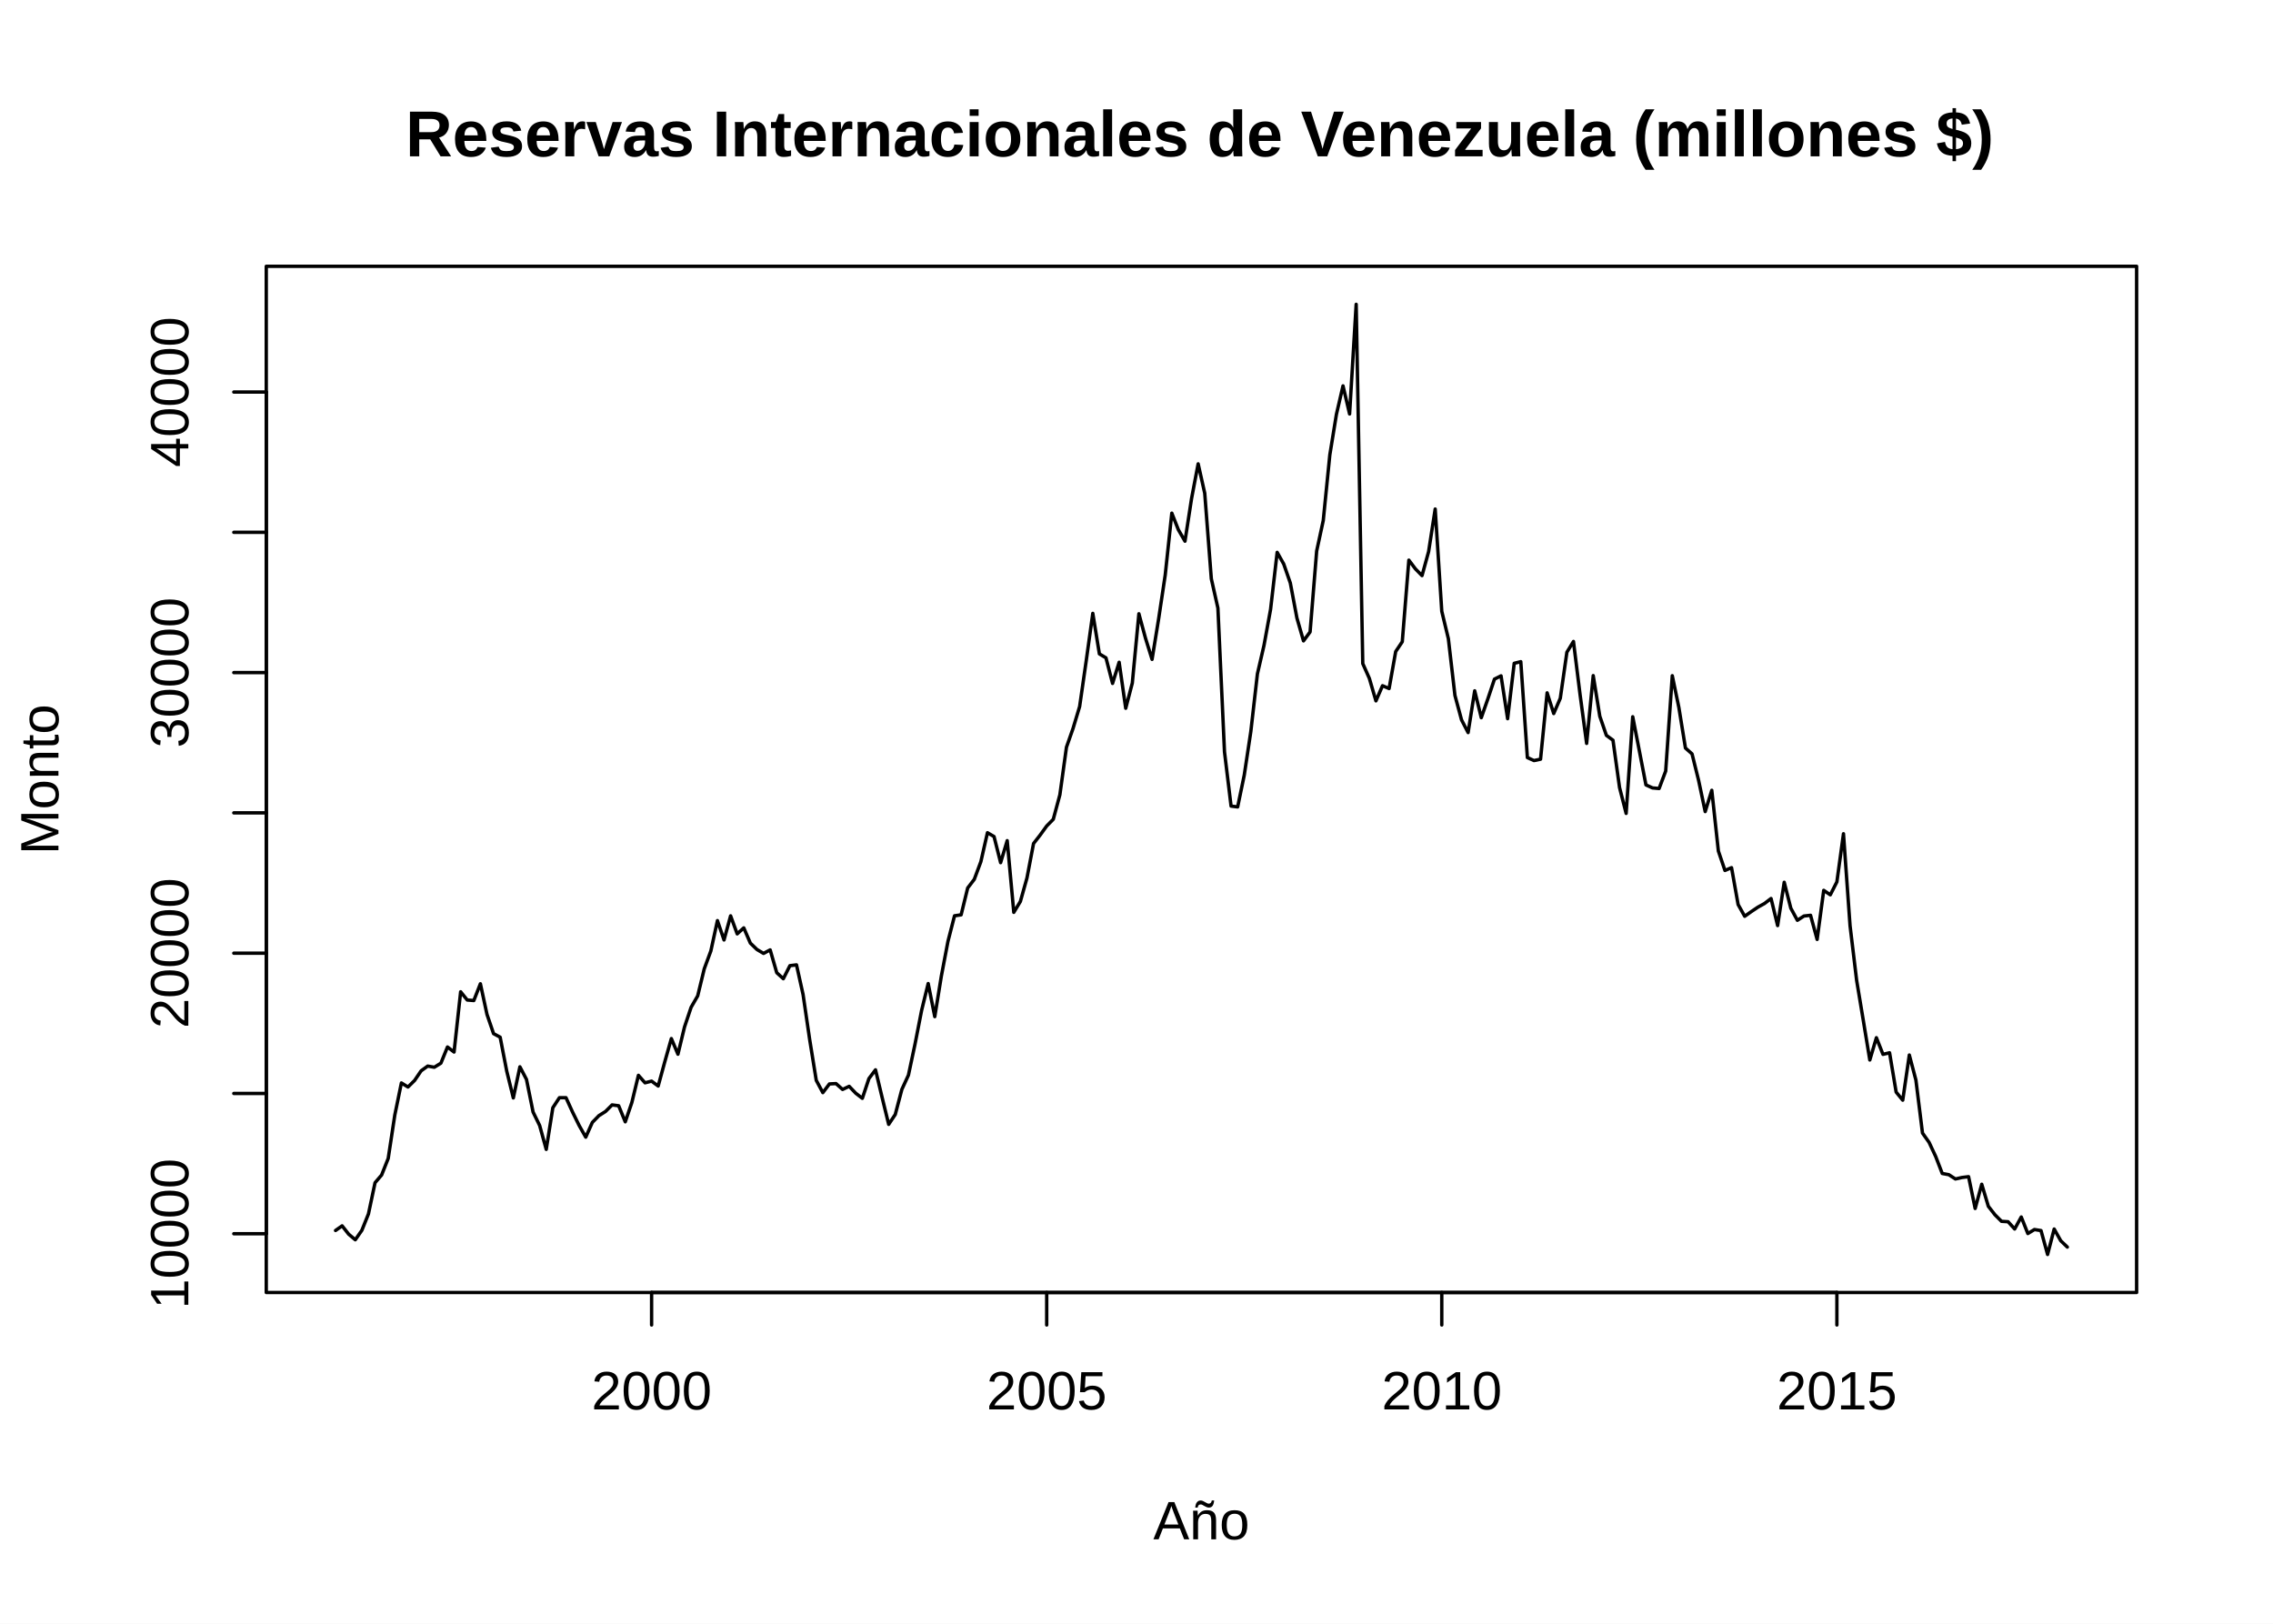
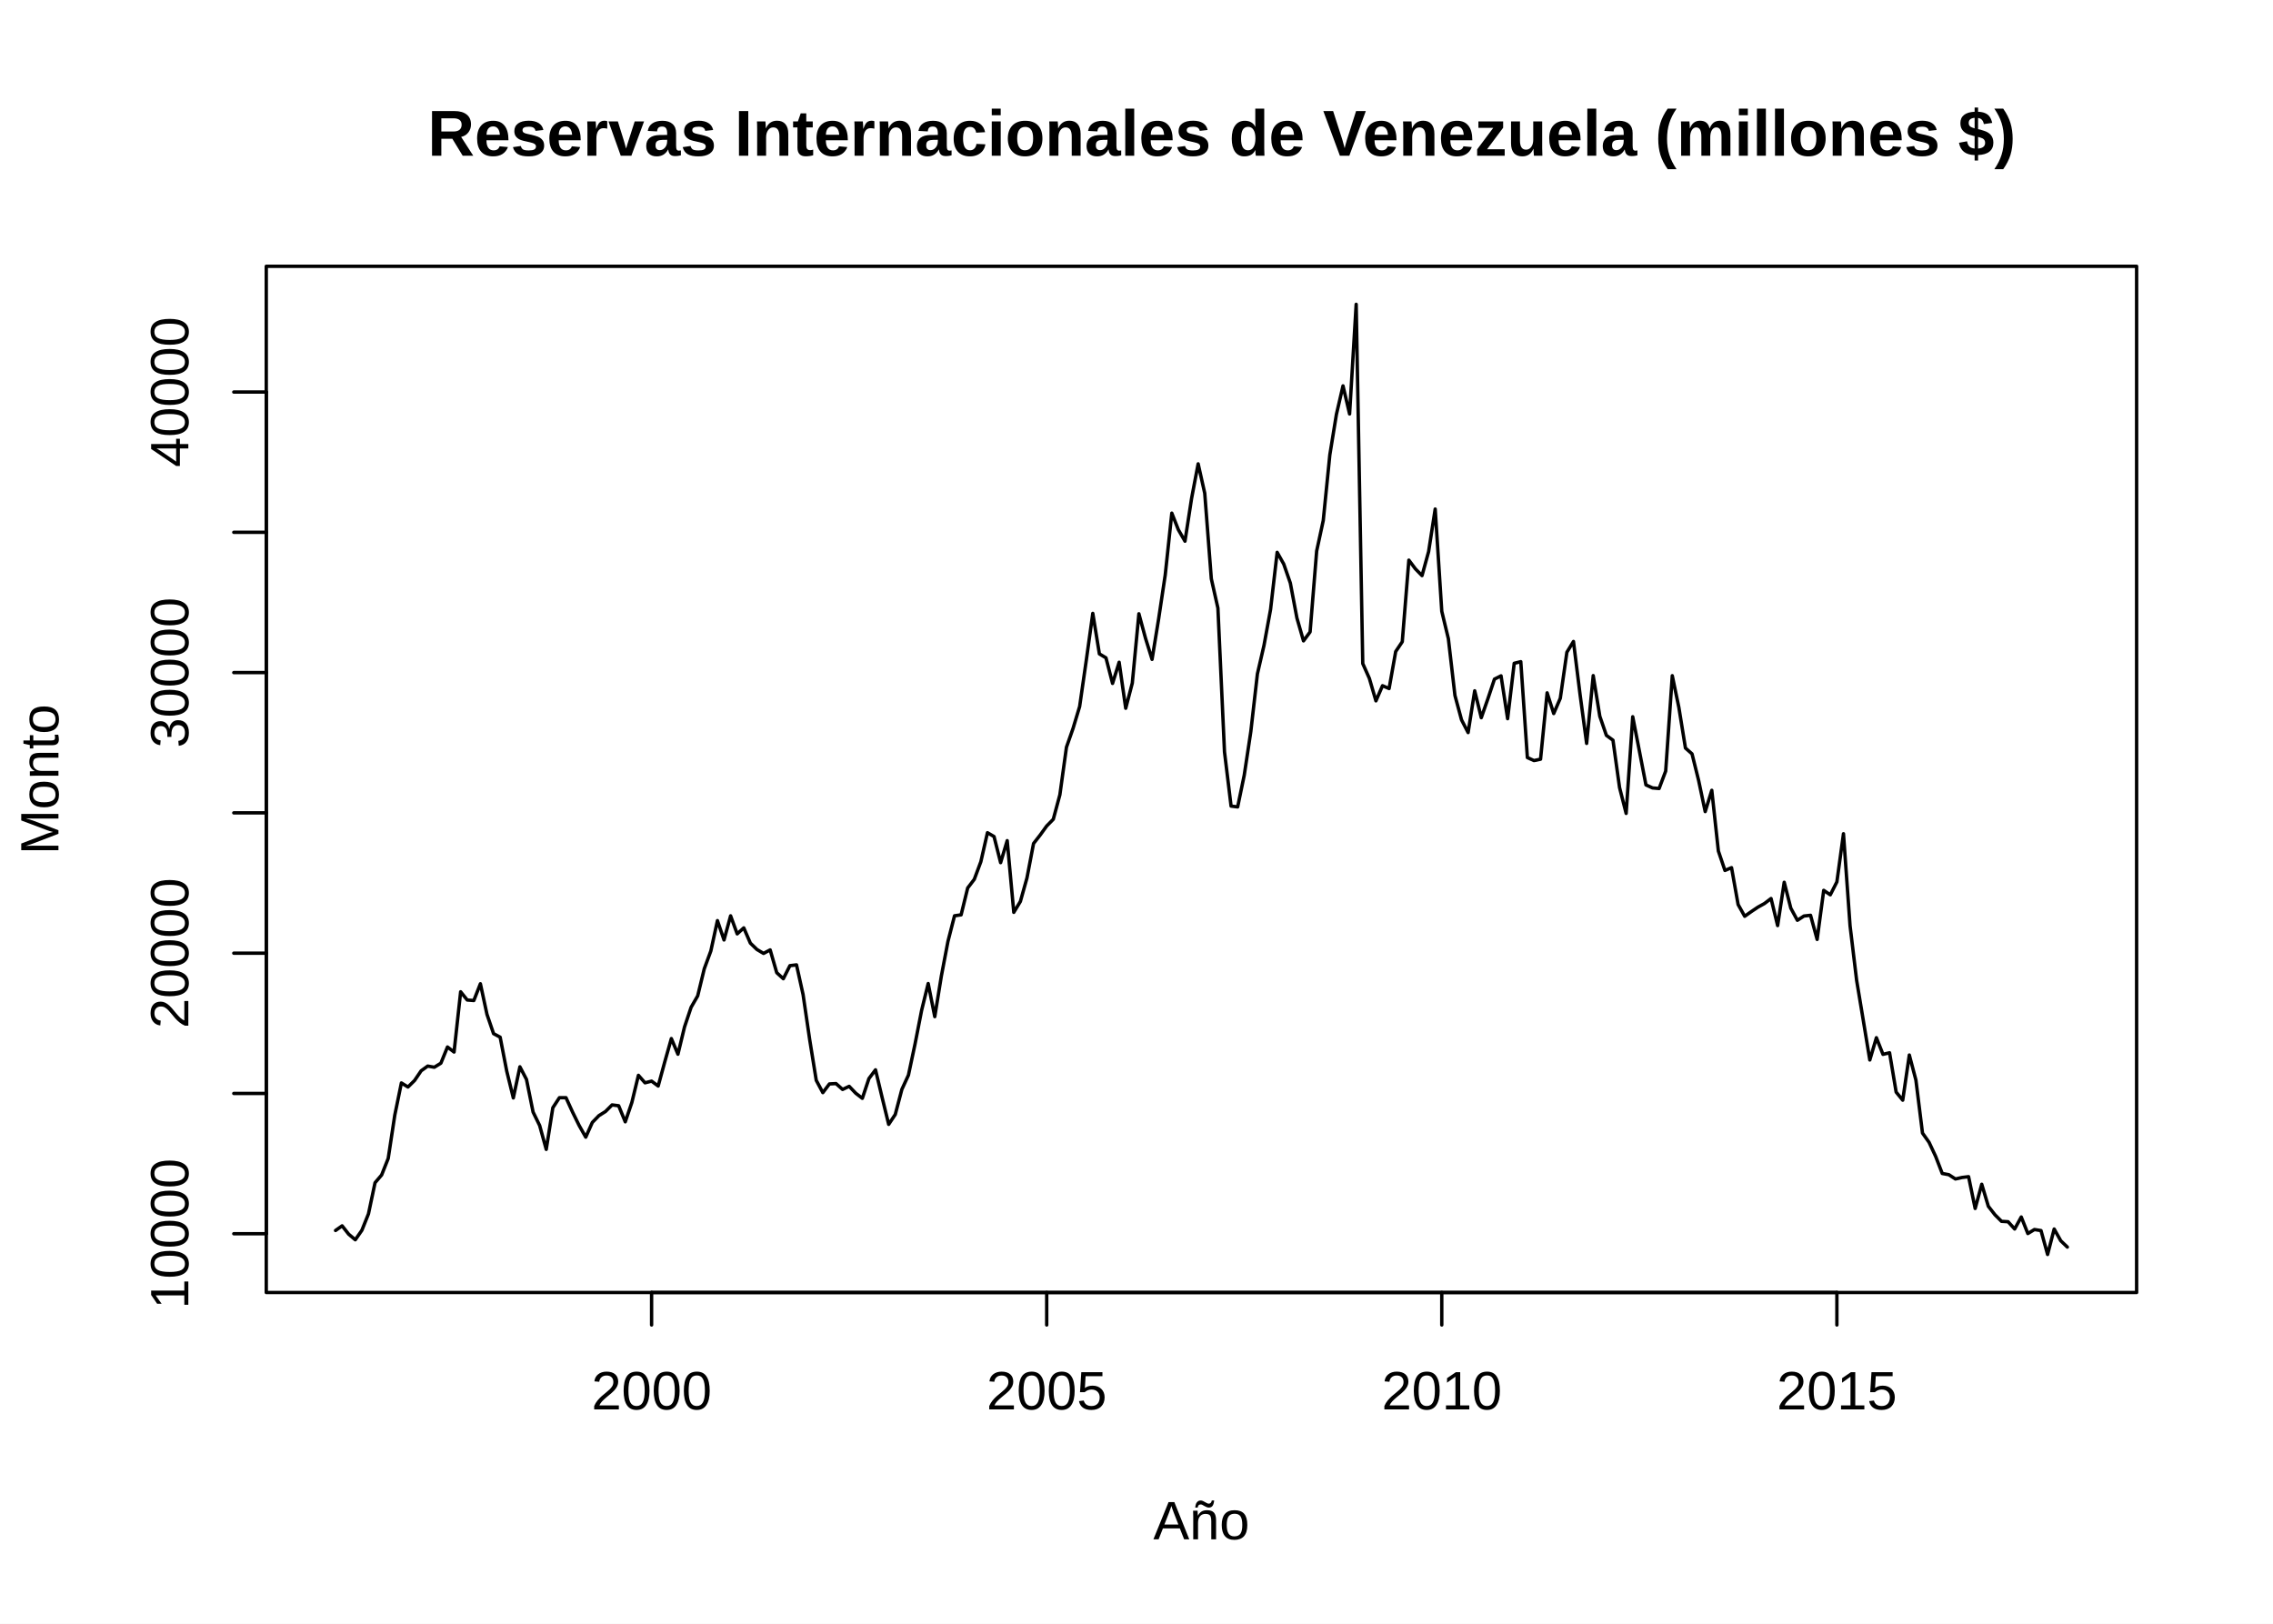
<svg xmlns="http://www.w3.org/2000/svg" viewBox="0 0 504.00 360.00">
  <defs>
    <style type="text/css">
-     line, polyline, path, rect, circle {
+     line, polyline, polygon, path, rect, circle {
      fill: none;
      stroke: #000000;
      stroke-linecap: round;
      stroke-linejoin: round;
      stroke-miterlimit: 10.00;
    }
  </style>
  </defs>
  <rect width="100%" height="100%" style="stroke: none; fill: #FFFFFF;" />
  <defs>
    <clipPath id="cpNTkuMDR8NDczLjc2fDI4Ni41Nnw1OS4wNA==">
      <rect x="59.04" y="59.04" width="414.72" height="227.52" />
    </clipPath>
  </defs>
  <polyline points="74.40,272.81 75.86,271.78 77.32,273.64 78.78,274.87 80.24,272.77 81.70,269.13 83.16,262.22 84.62,260.51 86.08,256.83 87.54,247.22 89.00,240.10 90.46,241.00 91.92,239.56 93.38,237.41 94.84,236.36 96.30,236.62 97.76,235.72 99.22,232.13 100.68,233.25 102.14,219.89 103.60,221.71 105.06,221.83 106.52,218.11 107.98,224.90 109.44,229.17 110.90,229.95 112.36,237.48 113.82,243.42 115.28,236.52 116.74,239.32 118.20,246.55 119.66,249.54 121.12,254.83 122.58,245.60 124.04,243.37 125.50,243.37 126.96,246.57 128.42,249.54 129.88,252.12 131.34,248.85 132.80,247.35 134.26,246.43 135.72,244.97 137.18,245.16 138.64,248.72 140.10,244.44 141.56,238.41 143.02,240.07 144.48,239.70 145.94,240.78 147.40,235.43 148.86,230.26 150.32,233.73 151.78,227.69 153.24,223.33 154.70,220.80 156.16,214.79 157.62,210.83 159.08,204.11 160.54,208.40 162.00,203.05 163.46,207.05 164.92,205.72 166.38,209.10 167.84,210.51 169.30,211.38 170.77,210.60 172.23,215.66 173.69,216.99 175.15,214.10 176.61,213.92 178.07,220.51 179.53,230.47 180.99,239.52 182.45,242.25 183.91,240.32 185.37,240.24 186.83,241.54 188.29,240.85 189.75,242.38 191.21,243.51 192.67,239.13 194.13,237.19 195.59,243.30 197.05,249.28 198.51,247.09 199.97,241.54 201.43,238.37 202.89,231.49 204.35,224.02 205.81,218.06 207.27,225.40 208.73,216.40 210.19,208.73 211.65,203.04 213.11,202.83 214.57,196.87 216.03,194.96 217.49,191.04 218.95,184.62 220.41,185.47 221.87,191.26 223.33,186.38 224.79,202.28 226.25,199.87 227.71,194.66 229.17,187.02 230.63,185.15 232.09,183.13 233.55,181.64 235.01,176.21 236.47,165.66 237.93,161.50 239.39,156.65 240.85,146.51 242.31,135.99 243.77,144.97 245.23,145.85 246.69,151.52 248.15,146.83 249.61,157.03 251.07,151.44 252.53,136.08 253.99,141.48 255.45,146.19 256.91,137.20 258.37,127.47 259.83,113.77 261.29,117.47 262.75,119.99 264.21,110.52 265.67,102.84 267.13,109.36 268.59,128.32 270.05,134.82 271.51,166.69 272.97,178.72 274.43,178.90 275.89,171.86 277.35,162.18 278.81,149.41 280.27,143.09 281.73,135.10 283.19,122.46 284.65,125.06 286.11,129.27 287.57,137.02 289.03,142.09 290.49,140.11 291.95,122.16 293.41,115.40 294.87,100.83 296.33,91.86 297.79,85.55 299.25,91.78 300.71,67.47 302.17,147.12 303.63,150.40 305.09,155.39 306.55,152.03 308.01,152.66 309.47,144.46 310.93,142.28 312.39,124.19 313.85,126.13 315.31,127.62 316.77,122.30 318.23,112.86 319.69,135.53 321.15,141.60 322.61,154.19 324.07,159.60 325.53,162.42 326.99,153.16 328.45,159.12 329.91,154.94 331.37,150.57 332.83,149.84 334.29,159.34 335.75,147.06 337.21,146.70 338.67,167.96 340.13,168.63 341.59,168.32 343.05,153.61 344.51,158.20 345.97,154.81 347.43,144.61 348.89,142.22 350.35,153.96 351.81,164.82 353.27,149.79 354.73,158.80 356.19,163.04 357.65,164.11 359.11,174.62 360.57,180.34 362.03,158.91 363.50,166.48 364.96,174.02 366.42,174.69 367.88,174.82 369.34,170.95 370.80,149.81 372.26,156.85 373.72,165.85 375.18,167.14 376.64,173.03 378.10,179.94 379.56,175.22 381.02,188.68 382.48,192.99 383.94,192.37 385.40,200.55 386.86,203.15 388.32,202.11 389.78,201.13 391.24,200.32 392.70,199.21 394.16,205.21 395.62,195.61 397.08,201.35 398.54,204.04 400.00,203.09 401.46,202.93 402.92,208.28 404.38,197.40 405.84,198.39 407.30,195.52 408.76,184.85 410.22,205.25 411.68,217.37 413.14,226.15 414.60,235.01 416.06,230.07 417.52,233.76 418.98,233.41 420.44,242.13 421.90,243.92 423.36,233.91 424.82,239.46 426.28,251.21 427.74,253.27 429.20,256.39 430.66,260.17 432.12,260.44 433.58,261.39 435.04,261.06 436.50,260.88 437.96,267.93 439.42,262.56 440.88,267.45 442.34,269.32 443.80,270.78 445.26,270.87 446.72,272.48 448.18,269.82 449.64,273.49 451.10,272.60 452.56,272.83 454.02,278.13 455.48,272.49 456.94,275.09 458.40,276.49 " style="stroke-width: 0.75;" clip-path="url(#cpNTkuMDR8NDczLjc2fDI4Ni41Nnw1OS4wNA==)" />
  <defs>
-     <clipPath id="cpMHw1MDR8MzYwfDA=">
+     <clipPath id="cpMC4wMHw1MDQuMDB8MzYwLjAwfDAuMDA=">
      <rect x="0.00" y="0.00" width="504.00" height="360.00" />
    </clipPath>
  </defs>
-   <g clip-path="url(#cpMHw1MDR8MzYwfDA=)">
-     <text x="89.93" y="34.67" style="font-size: 14.40px; font-weight: bold; font-family: Arial;" textLength="352.95px" lengthAdjust="spacingAndGlyphs">Reservas Internacionales de Venezuela (millones $)</text>
+   <g clip-path="url(#cpMC4wMHw1MDQuMDB8MzYwLjAwfDAuMDA=)">
+     <text x="94.83" y="34.53" style="font-size: 14.40px; font-weight: bold; font-family: Arial;" textLength="343.14px" lengthAdjust="spacingAndGlyphs">Reservas Internacionales de Venezuela (millones $)</text>
  </g>
-   <g clip-path="url(#cpMHw1MDR8MzYwfDA=)">
+   <g clip-path="url(#cpMC4wMHw1MDQuMDB8MzYwLjAwfDAuMDA=)">
    <text x="255.72" y="341.28" style="font-size: 12.00px; font-family: Arial;" textLength="21.35px" lengthAdjust="spacingAndGlyphs">Año</text>
  </g>
-   <g clip-path="url(#cpMHw1MDR8MzYwfDA=)">
+   <g clip-path="url(#cpMC4wMHw1MDQuMDB8MzYwLjAwfDAuMDA=)">
    <text transform="translate(12.96,189.48) rotate(-90)" style="font-size: 12.00px; font-family: Arial;" textLength="33.35px" lengthAdjust="spacingAndGlyphs">Monto</text>
  </g>
-   <line x1="144.48" y1="286.56" x2="407.30" y2="286.56" style="stroke-width: 0.75;" clip-path="url(#cpMHw1MDR8MzYwfDA=)" />
-   <line x1="144.48" y1="286.56" x2="144.48" y2="293.76" style="stroke-width: 0.75;" clip-path="url(#cpMHw1MDR8MzYwfDA=)" />
-   <line x1="232.09" y1="286.56" x2="232.09" y2="293.76" style="stroke-width: 0.75;" clip-path="url(#cpMHw1MDR8MzYwfDA=)" />
-   <line x1="319.69" y1="286.56" x2="319.69" y2="293.76" style="stroke-width: 0.75;" clip-path="url(#cpMHw1MDR8MzYwfDA=)" />
-   <line x1="407.30" y1="286.56" x2="407.30" y2="293.76" style="stroke-width: 0.75;" clip-path="url(#cpMHw1MDR8MzYwfDA=)" />
-   <g clip-path="url(#cpMHw1MDR8MzYwfDA=)">
+   <line x1="144.48" y1="286.56" x2="407.30" y2="286.56" style="stroke-width: 0.75;" clip-path="url(#cpMC4wMHw1MDQuMDB8MzYwLjAwfDAuMDA=)" />
+   <line x1="144.48" y1="286.56" x2="144.48" y2="293.76" style="stroke-width: 0.75;" clip-path="url(#cpMC4wMHw1MDQuMDB8MzYwLjAwfDAuMDA=)" />
+   <line x1="232.09" y1="286.56" x2="232.09" y2="293.76" style="stroke-width: 0.75;" clip-path="url(#cpMC4wMHw1MDQuMDB8MzYwLjAwfDAuMDA=)" />
+   <line x1="319.69" y1="286.56" x2="319.69" y2="293.76" style="stroke-width: 0.75;" clip-path="url(#cpMC4wMHw1MDQuMDB8MzYwLjAwfDAuMDA=)" />
+   <line x1="407.30" y1="286.56" x2="407.30" y2="293.76" style="stroke-width: 0.75;" clip-path="url(#cpMC4wMHw1MDQuMDB8MzYwLjAwfDAuMDA=)" />
+   <g clip-path="url(#cpMC4wMHw1MDQuMDB8MzYwLjAwfDAuMDA=)">
    <text x="131.14" y="312.48" style="font-size: 12.00px; font-family: Arial;" textLength="26.70px" lengthAdjust="spacingAndGlyphs">2000</text>
  </g>
-   <g clip-path="url(#cpMHw1MDR8MzYwfDA=)">
+   <g clip-path="url(#cpMC4wMHw1MDQuMDB8MzYwLjAwfDAuMDA=)">
    <text x="218.74" y="312.48" style="font-size: 12.00px; font-family: Arial;" textLength="26.70px" lengthAdjust="spacingAndGlyphs">2005</text>
  </g>
-   <g clip-path="url(#cpMHw1MDR8MzYwfDA=)">
+   <g clip-path="url(#cpMC4wMHw1MDQuMDB8MzYwLjAwfDAuMDA=)">
    <text x="306.35" y="312.48" style="font-size: 12.00px; font-family: Arial;" textLength="26.70px" lengthAdjust="spacingAndGlyphs">2010</text>
  </g>
-   <g clip-path="url(#cpMHw1MDR8MzYwfDA=)">
+   <g clip-path="url(#cpMC4wMHw1MDQuMDB8MzYwLjAwfDAuMDA=)">
    <text x="393.95" y="312.48" style="font-size: 12.00px; font-family: Arial;" textLength="26.70px" lengthAdjust="spacingAndGlyphs">2015</text>
  </g>
-   <line x1="59.04" y1="273.53" x2="59.04" y2="86.92" style="stroke-width: 0.75;" clip-path="url(#cpMHw1MDR8MzYwfDA=)" />
-   <line x1="59.04" y1="273.53" x2="51.84" y2="273.53" style="stroke-width: 0.75;" clip-path="url(#cpMHw1MDR8MzYwfDA=)" />
-   <line x1="59.04" y1="242.43" x2="51.84" y2="242.43" style="stroke-width: 0.75;" clip-path="url(#cpMHw1MDR8MzYwfDA=)" />
-   <line x1="59.04" y1="211.33" x2="51.84" y2="211.33" style="stroke-width: 0.75;" clip-path="url(#cpMHw1MDR8MzYwfDA=)" />
-   <line x1="59.04" y1="180.22" x2="51.84" y2="180.22" style="stroke-width: 0.75;" clip-path="url(#cpMHw1MDR8MzYwfDA=)" />
-   <line x1="59.04" y1="149.12" x2="51.84" y2="149.12" style="stroke-width: 0.75;" clip-path="url(#cpMHw1MDR8MzYwfDA=)" />
-   <line x1="59.04" y1="118.02" x2="51.84" y2="118.02" style="stroke-width: 0.75;" clip-path="url(#cpMHw1MDR8MzYwfDA=)" />
-   <line x1="59.04" y1="86.92" x2="51.84" y2="86.92" style="stroke-width: 0.75;" clip-path="url(#cpMHw1MDR8MzYwfDA=)" />
-   <g clip-path="url(#cpMHw1MDR8MzYwfDA=)">
+   <line x1="59.04" y1="273.53" x2="59.04" y2="86.92" style="stroke-width: 0.75;" clip-path="url(#cpMC4wMHw1MDQuMDB8MzYwLjAwfDAuMDA=)" />
+   <line x1="59.04" y1="273.53" x2="51.84" y2="273.53" style="stroke-width: 0.75;" clip-path="url(#cpMC4wMHw1MDQuMDB8MzYwLjAwfDAuMDA=)" />
+   <line x1="59.04" y1="242.43" x2="51.84" y2="242.43" style="stroke-width: 0.75;" clip-path="url(#cpMC4wMHw1MDQuMDB8MzYwLjAwfDAuMDA=)" />
+   <line x1="59.04" y1="211.33" x2="51.84" y2="211.33" style="stroke-width: 0.75;" clip-path="url(#cpMC4wMHw1MDQuMDB8MzYwLjAwfDAuMDA=)" />
+   <line x1="59.04" y1="180.22" x2="51.84" y2="180.22" style="stroke-width: 0.75;" clip-path="url(#cpMC4wMHw1MDQuMDB8MzYwLjAwfDAuMDA=)" />
+   <line x1="59.04" y1="149.12" x2="51.84" y2="149.12" style="stroke-width: 0.75;" clip-path="url(#cpMC4wMHw1MDQuMDB8MzYwLjAwfDAuMDA=)" />
+   <line x1="59.04" y1="118.02" x2="51.84" y2="118.02" style="stroke-width: 0.75;" clip-path="url(#cpMC4wMHw1MDQuMDB8MzYwLjAwfDAuMDA=)" />
+   <line x1="59.04" y1="86.92" x2="51.84" y2="86.92" style="stroke-width: 0.75;" clip-path="url(#cpMC4wMHw1MDQuMDB8MzYwLjAwfDAuMDA=)" />
+   <g clip-path="url(#cpMC4wMHw1MDQuMDB8MzYwLjAwfDAuMDA=)">
    <text transform="translate(41.76,290.21) rotate(-90)" style="font-size: 12.00px; font-family: Arial;" textLength="33.37px" lengthAdjust="spacingAndGlyphs">10000</text>
  </g>
-   <g clip-path="url(#cpMHw1MDR8MzYwfDA=)">
+   <g clip-path="url(#cpMC4wMHw1MDQuMDB8MzYwLjAwfDAuMDA=)">
    <text transform="translate(41.76,228.01) rotate(-90)" style="font-size: 12.00px; font-family: Arial;" textLength="33.37px" lengthAdjust="spacingAndGlyphs">20000</text>
  </g>
-   <g clip-path="url(#cpMHw1MDR8MzYwfDA=)">
+   <g clip-path="url(#cpMC4wMHw1MDQuMDB8MzYwLjAwfDAuMDA=)">
    <text transform="translate(41.76,165.81) rotate(-90)" style="font-size: 12.00px; font-family: Arial;" textLength="33.37px" lengthAdjust="spacingAndGlyphs">30000</text>
  </g>
-   <g clip-path="url(#cpMHw1MDR8MzYwfDA=)">
+   <g clip-path="url(#cpMC4wMHw1MDQuMDB8MzYwLjAwfDAuMDA=)">
    <text transform="translate(41.76,103.60) rotate(-90)" style="font-size: 12.00px; font-family: Arial;" textLength="33.37px" lengthAdjust="spacingAndGlyphs">40000</text>
  </g>
-   <polyline points="59.04,286.56 473.76,286.56 473.76,59.04 59.04,59.04 59.04,286.56 " style="stroke-width: 0.75;" clip-path="url(#cpMHw1MDR8MzYwfDA=)" />
+   <polyline points="59.04,286.56 473.76,286.56 473.76,59.04 59.04,59.04 59.04,286.56 " style="stroke-width: 0.75;" clip-path="url(#cpMC4wMHw1MDQuMDB8MzYwLjAwfDAuMDA=)" />
</svg>
